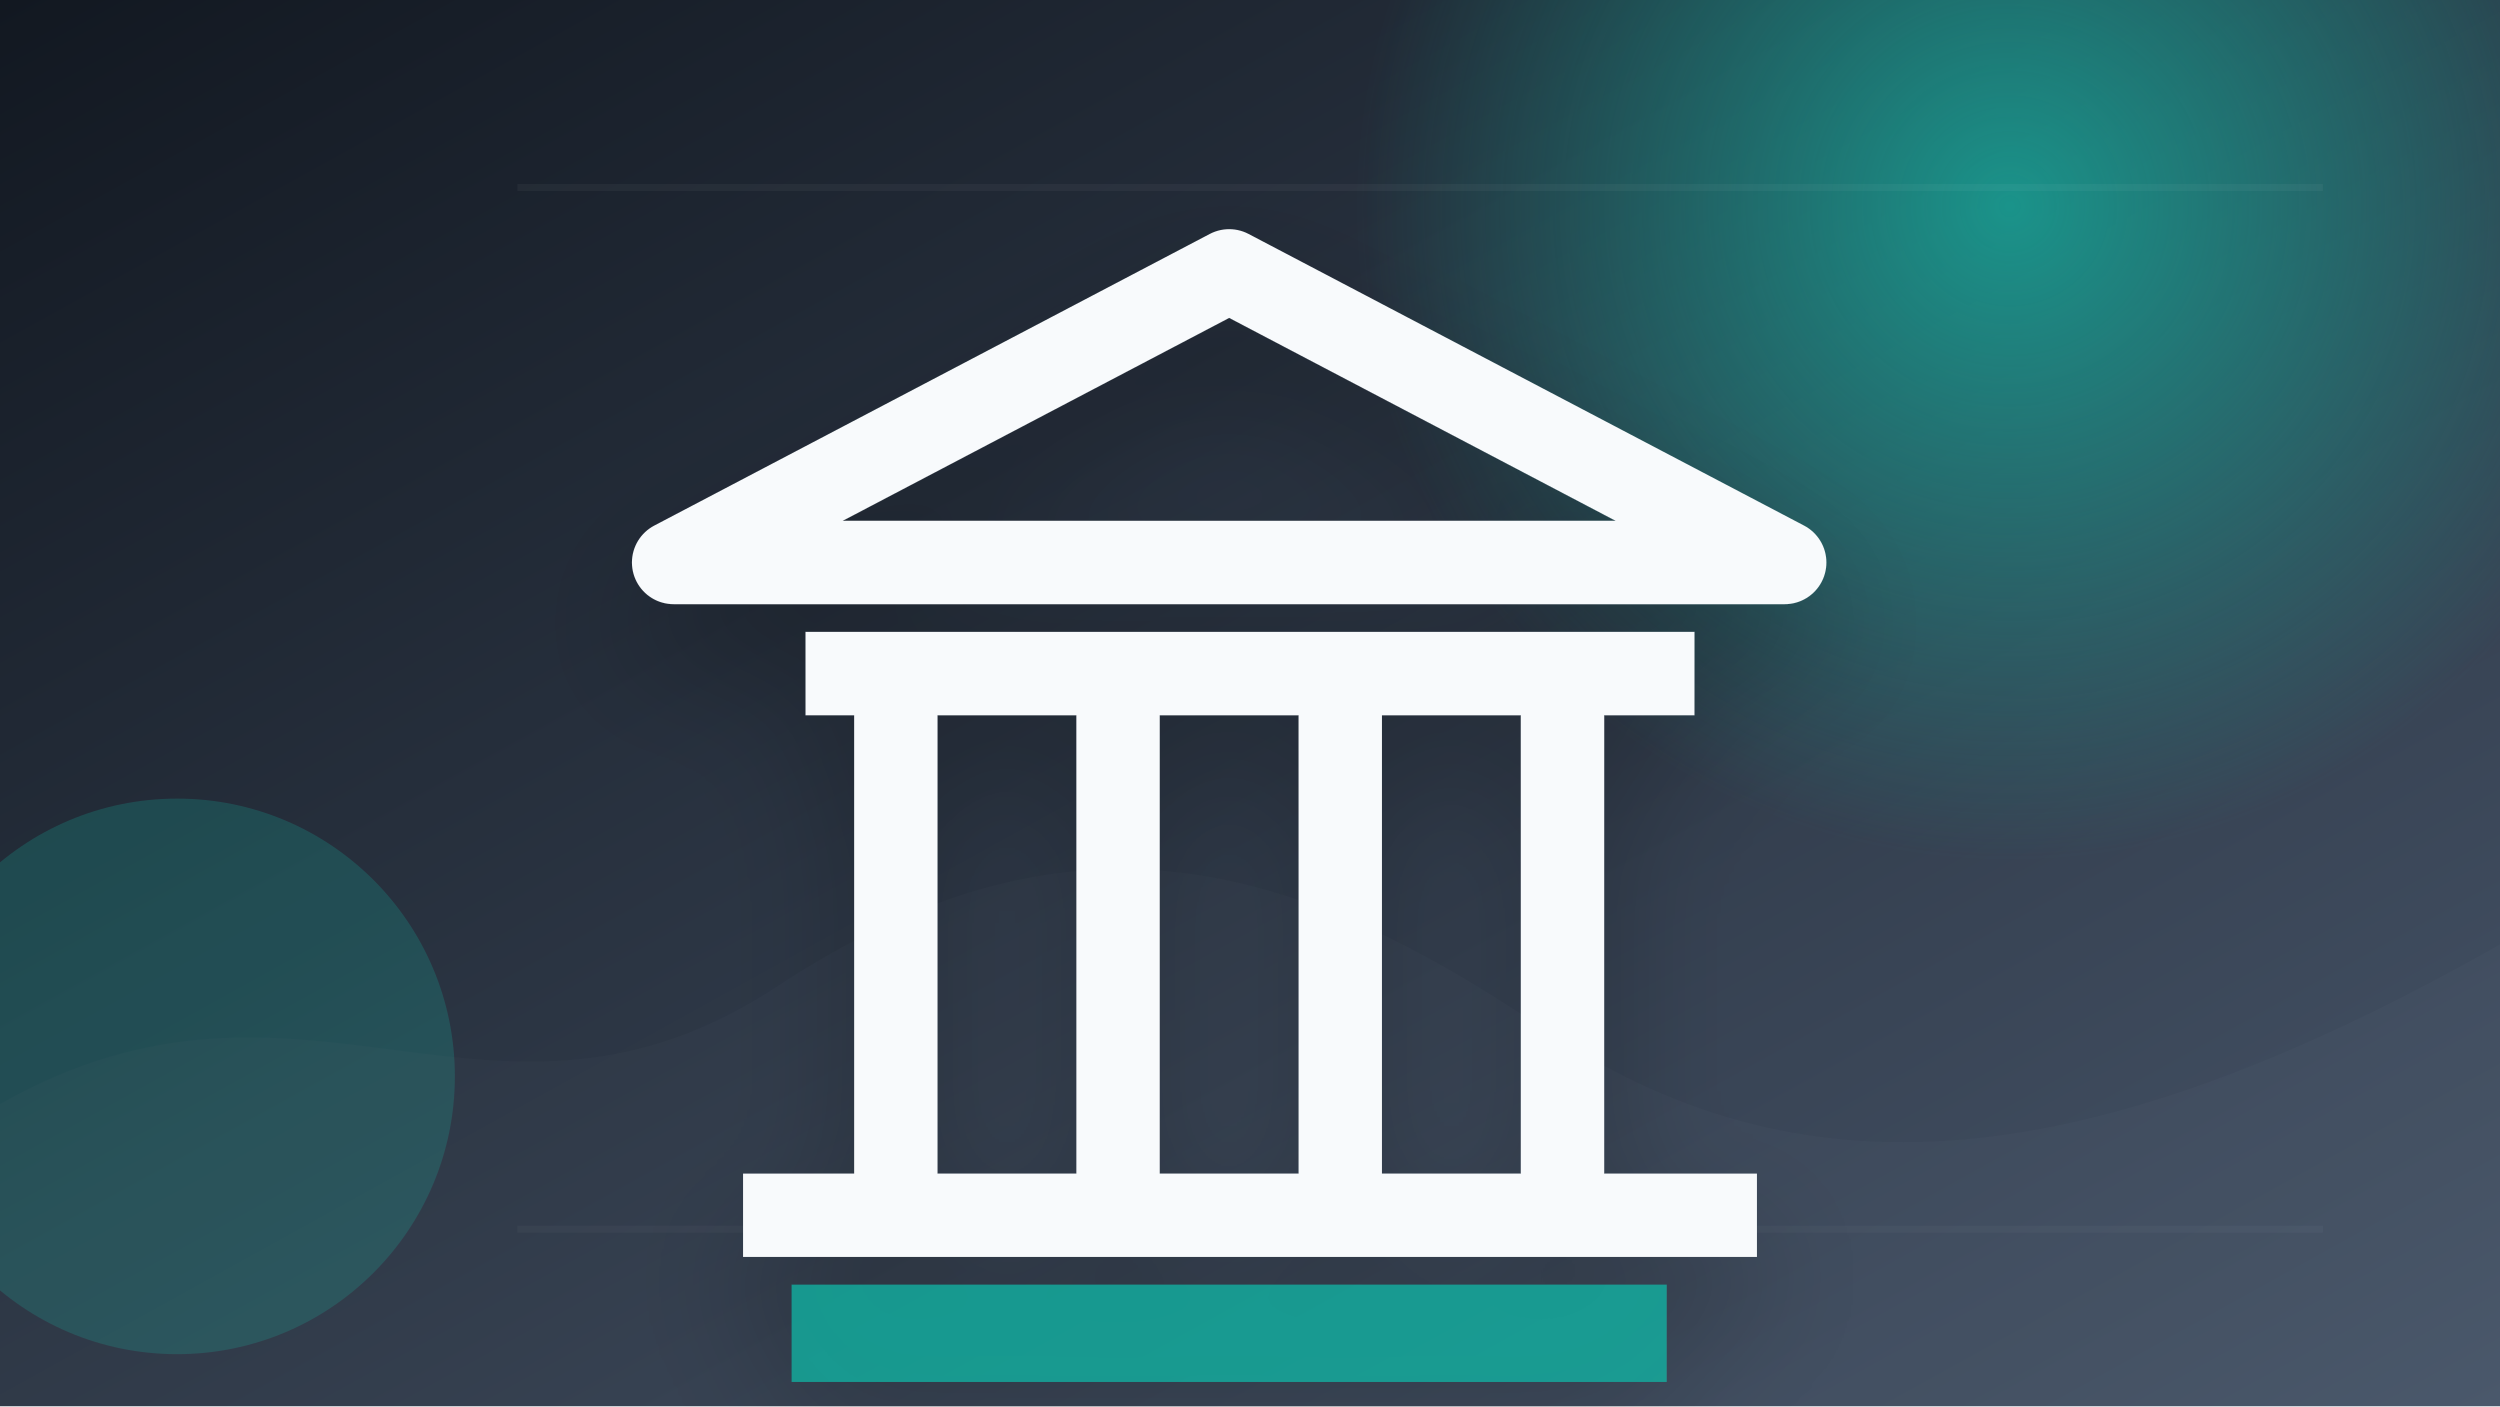
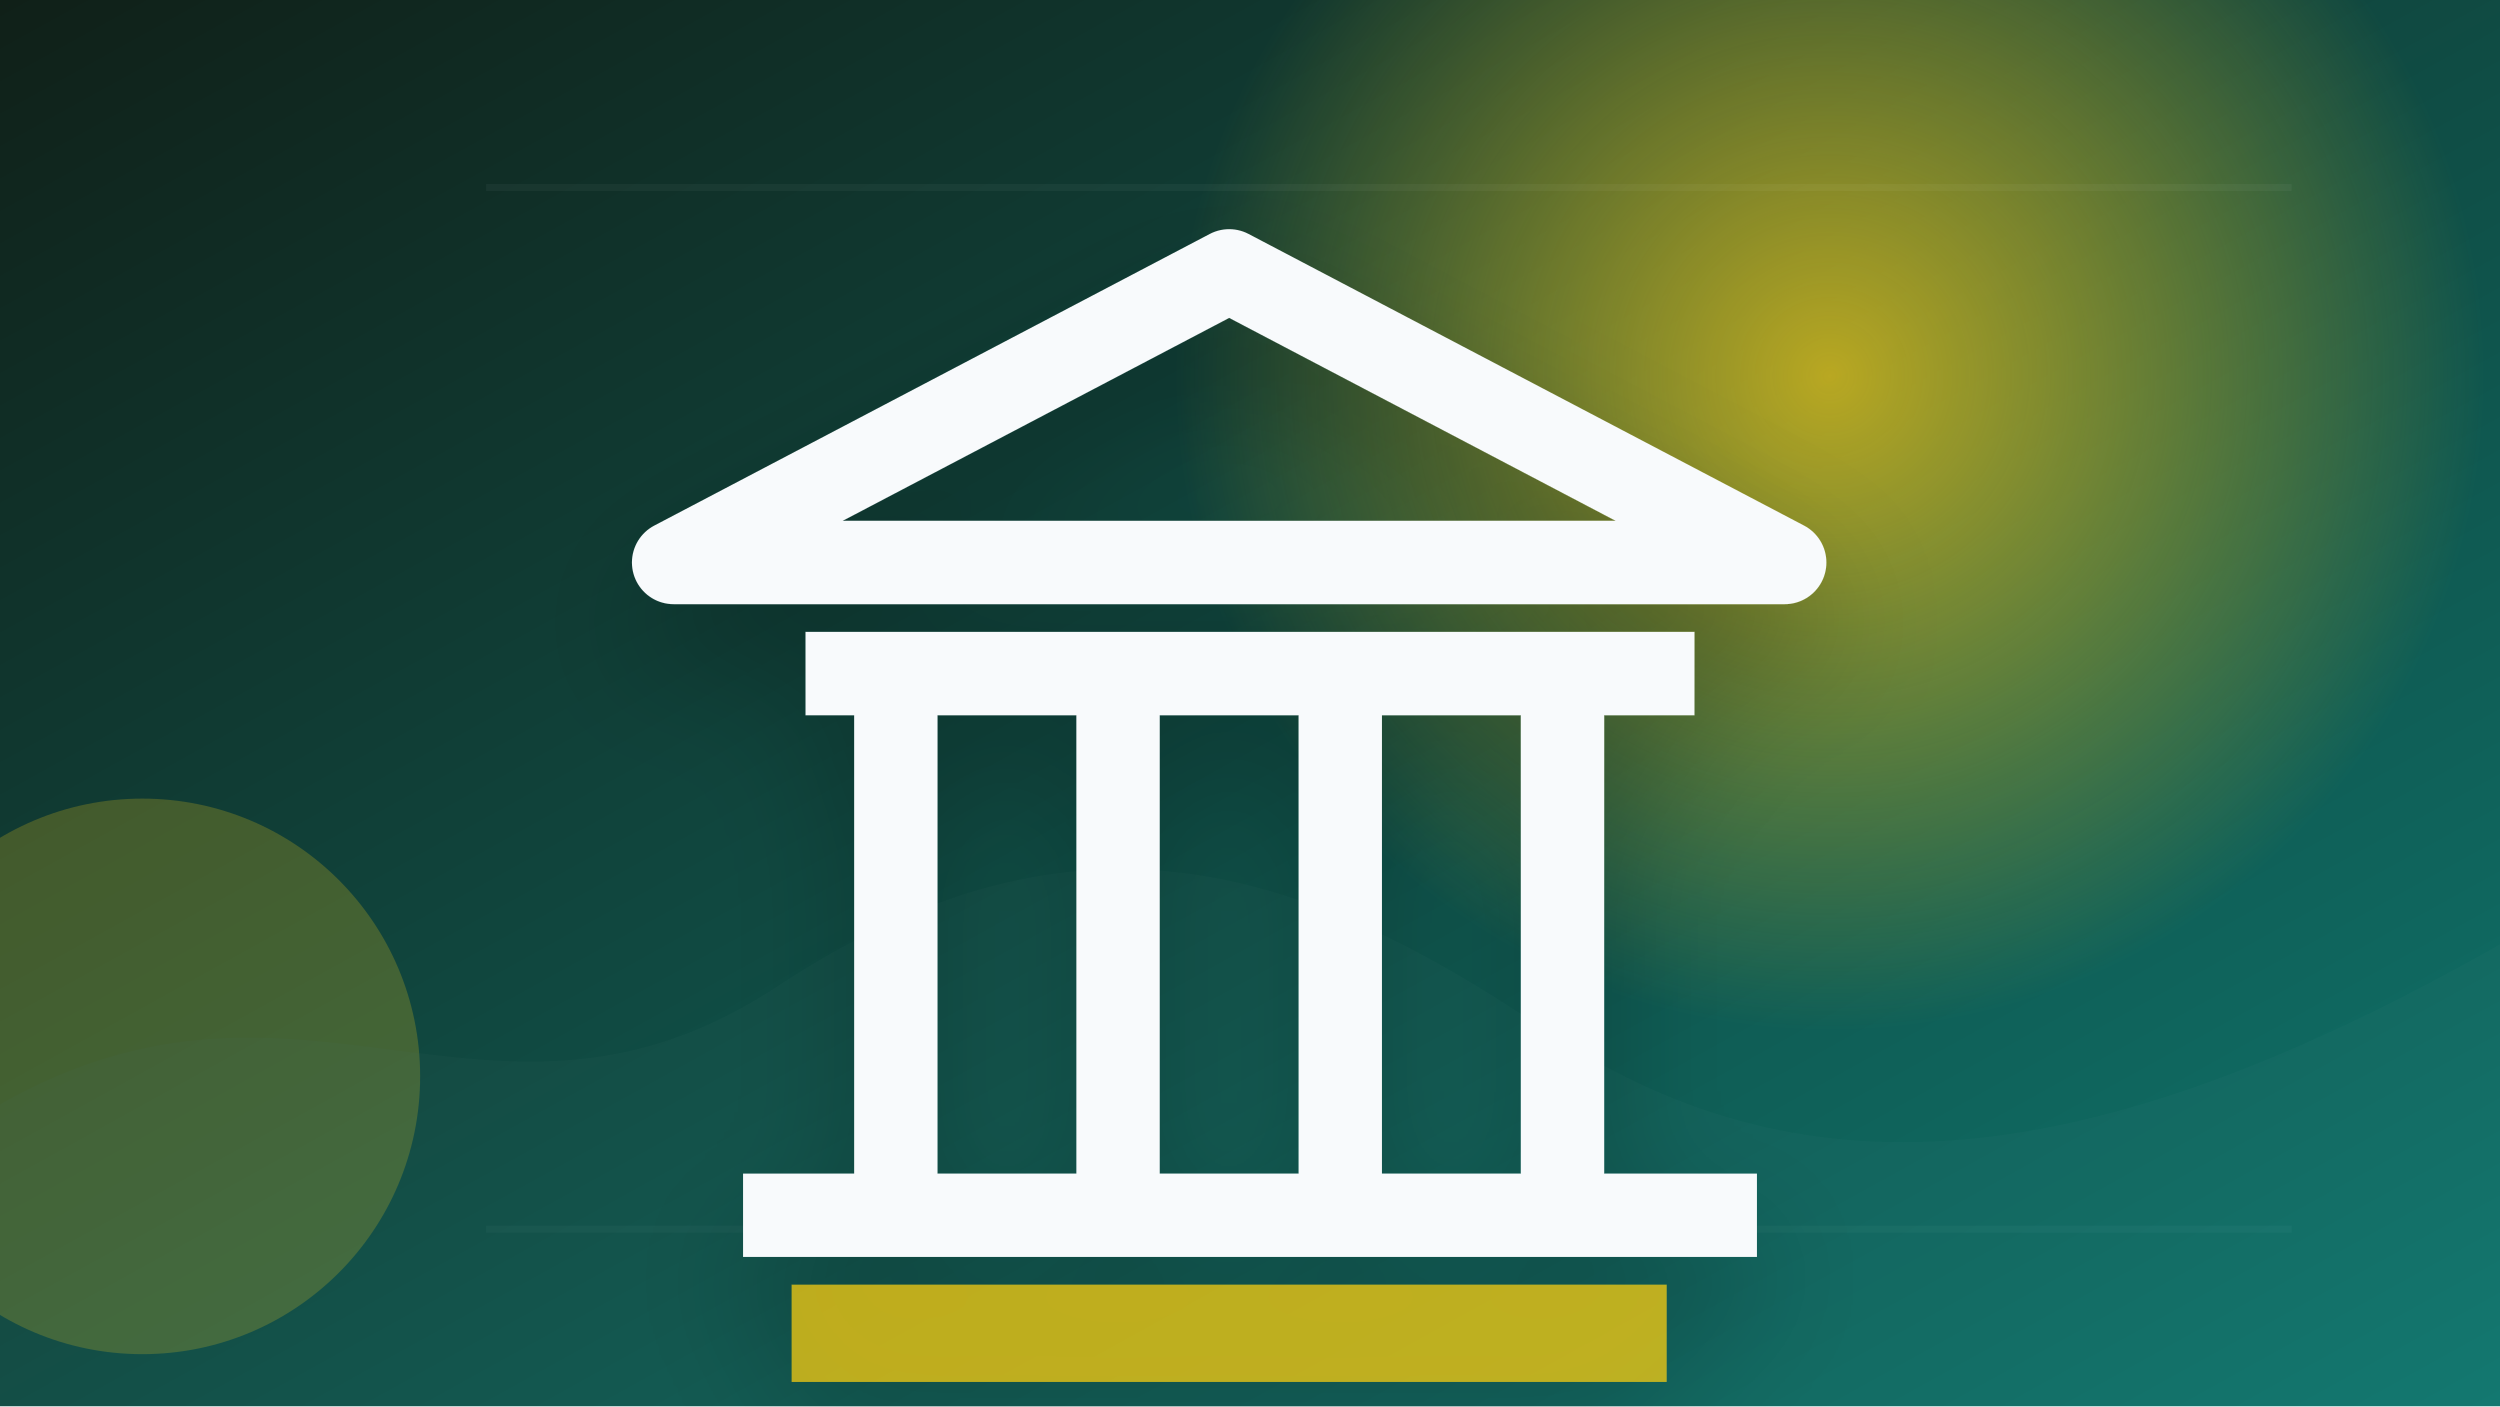
<svg xmlns="http://www.w3.org/2000/svg" width="720" height="405" viewBox="0 0 720 405">
  <defs>
    <linearGradient id="bg" x1="0" x2="1" y1="0" y2="1">
-       <stop offset="0" stop-color="#121821" />
-       <stop offset="1" stop-color="#475569" />
+       <stop offset="0" stop-color="#102018" />
+       <stop offset="1" stop-color="#0f766e" />
    </linearGradient>
    <radialGradient id="glow" cx="50%" cy="50%" r="50%">
-       <stop offset="0" stop-color="#14b8a6" stop-opacity=".72" />
-       <stop offset="1" stop-color="#14b8a6" stop-opacity="0" />
+       <stop offset="0" stop-color="#facc15" stop-opacity=".72" />
+       <stop offset="1" stop-color="#facc15" stop-opacity="0" />
    </radialGradient>
    <filter id="shadow" x="-20%" y="-20%" width="140%" height="140%">
      <feDropShadow dx="0" dy="18" stdDeviation="18" flood-color="#000000" flood-opacity=".24" />
    </filter>
  </defs>
  <rect width="720" height="405" fill="url(#bg)" />
-   <circle cx="579" cy="59" r="190" fill="url(#glow)" />
+   <circle cx="527" cy="108" r="190" fill="url(#glow)" />
  <g opacity=".22">
-     <circle cx="51" cy="310" r="80" fill="#14b8a6" />
+     <circle cx="41" cy="310" r="80" fill="#facc15" />
    <path d="M0 318C88 268 142 338 224 284s146-38 220 12 156 44 276-24v133H0z" fill="#f8fafc" opacity=".08" />
-     <path d="M149 54h520" stroke="#f8fafc" stroke-width="2" opacity=".18" />
-     <path d="M149 354h520" stroke="#f8fafc" stroke-width="2" opacity=".14" />
+     <path d="M140 54h520" stroke="#f8fafc" stroke-width="2" opacity=".18" />
+     <path d="M140 354h520" stroke="#f8fafc" stroke-width="2" opacity=".14" />
  </g>
  <g filter="url(#shadow)">
    <g transform="translate(180 78)">
      <path d="M174 0l160 84H14zM52 116h256M78 116v156M142 116v156M206 116v156M270 116v156M34 272h292" fill="none" stroke="#f8fafc" stroke-width="24" stroke-linejoin="round" />
-       <rect x="48" y="292" width="252" height="28" fill="#14b8a6" opacity=".72" />
+       <rect x="48" y="292" width="252" height="28" fill="#facc15" opacity=".72" />
    </g>
  </g>
</svg>
